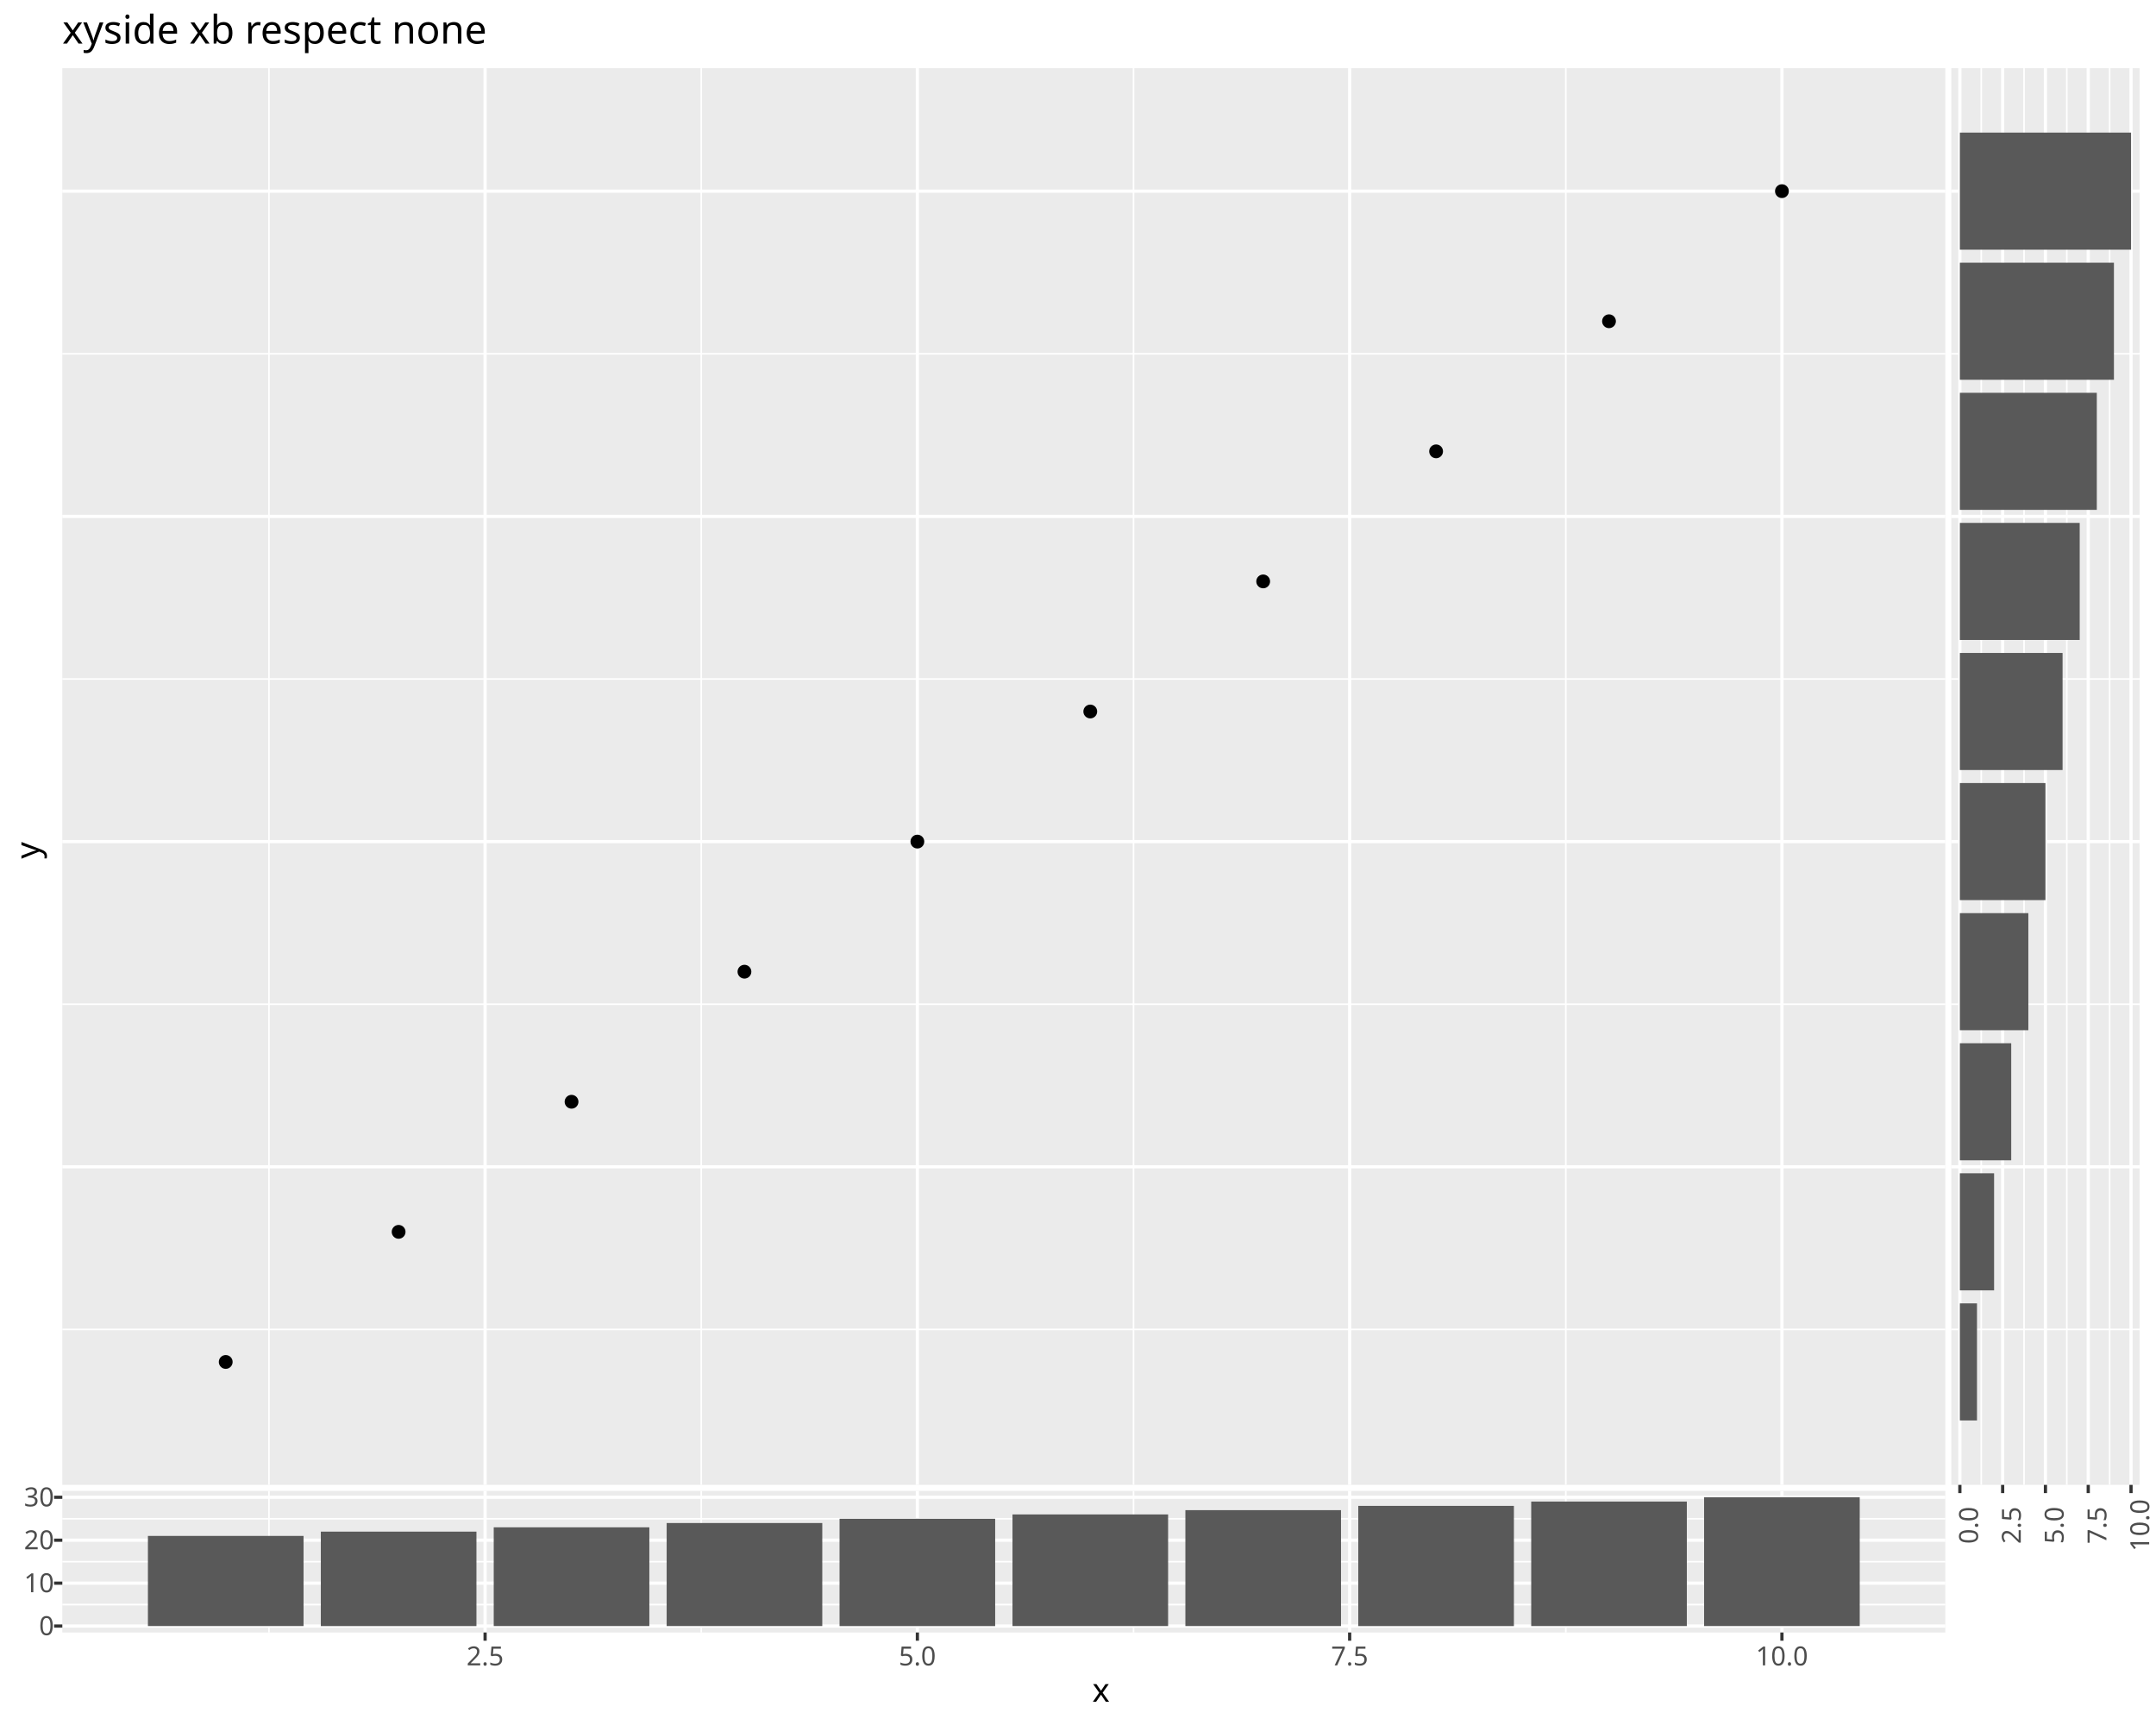
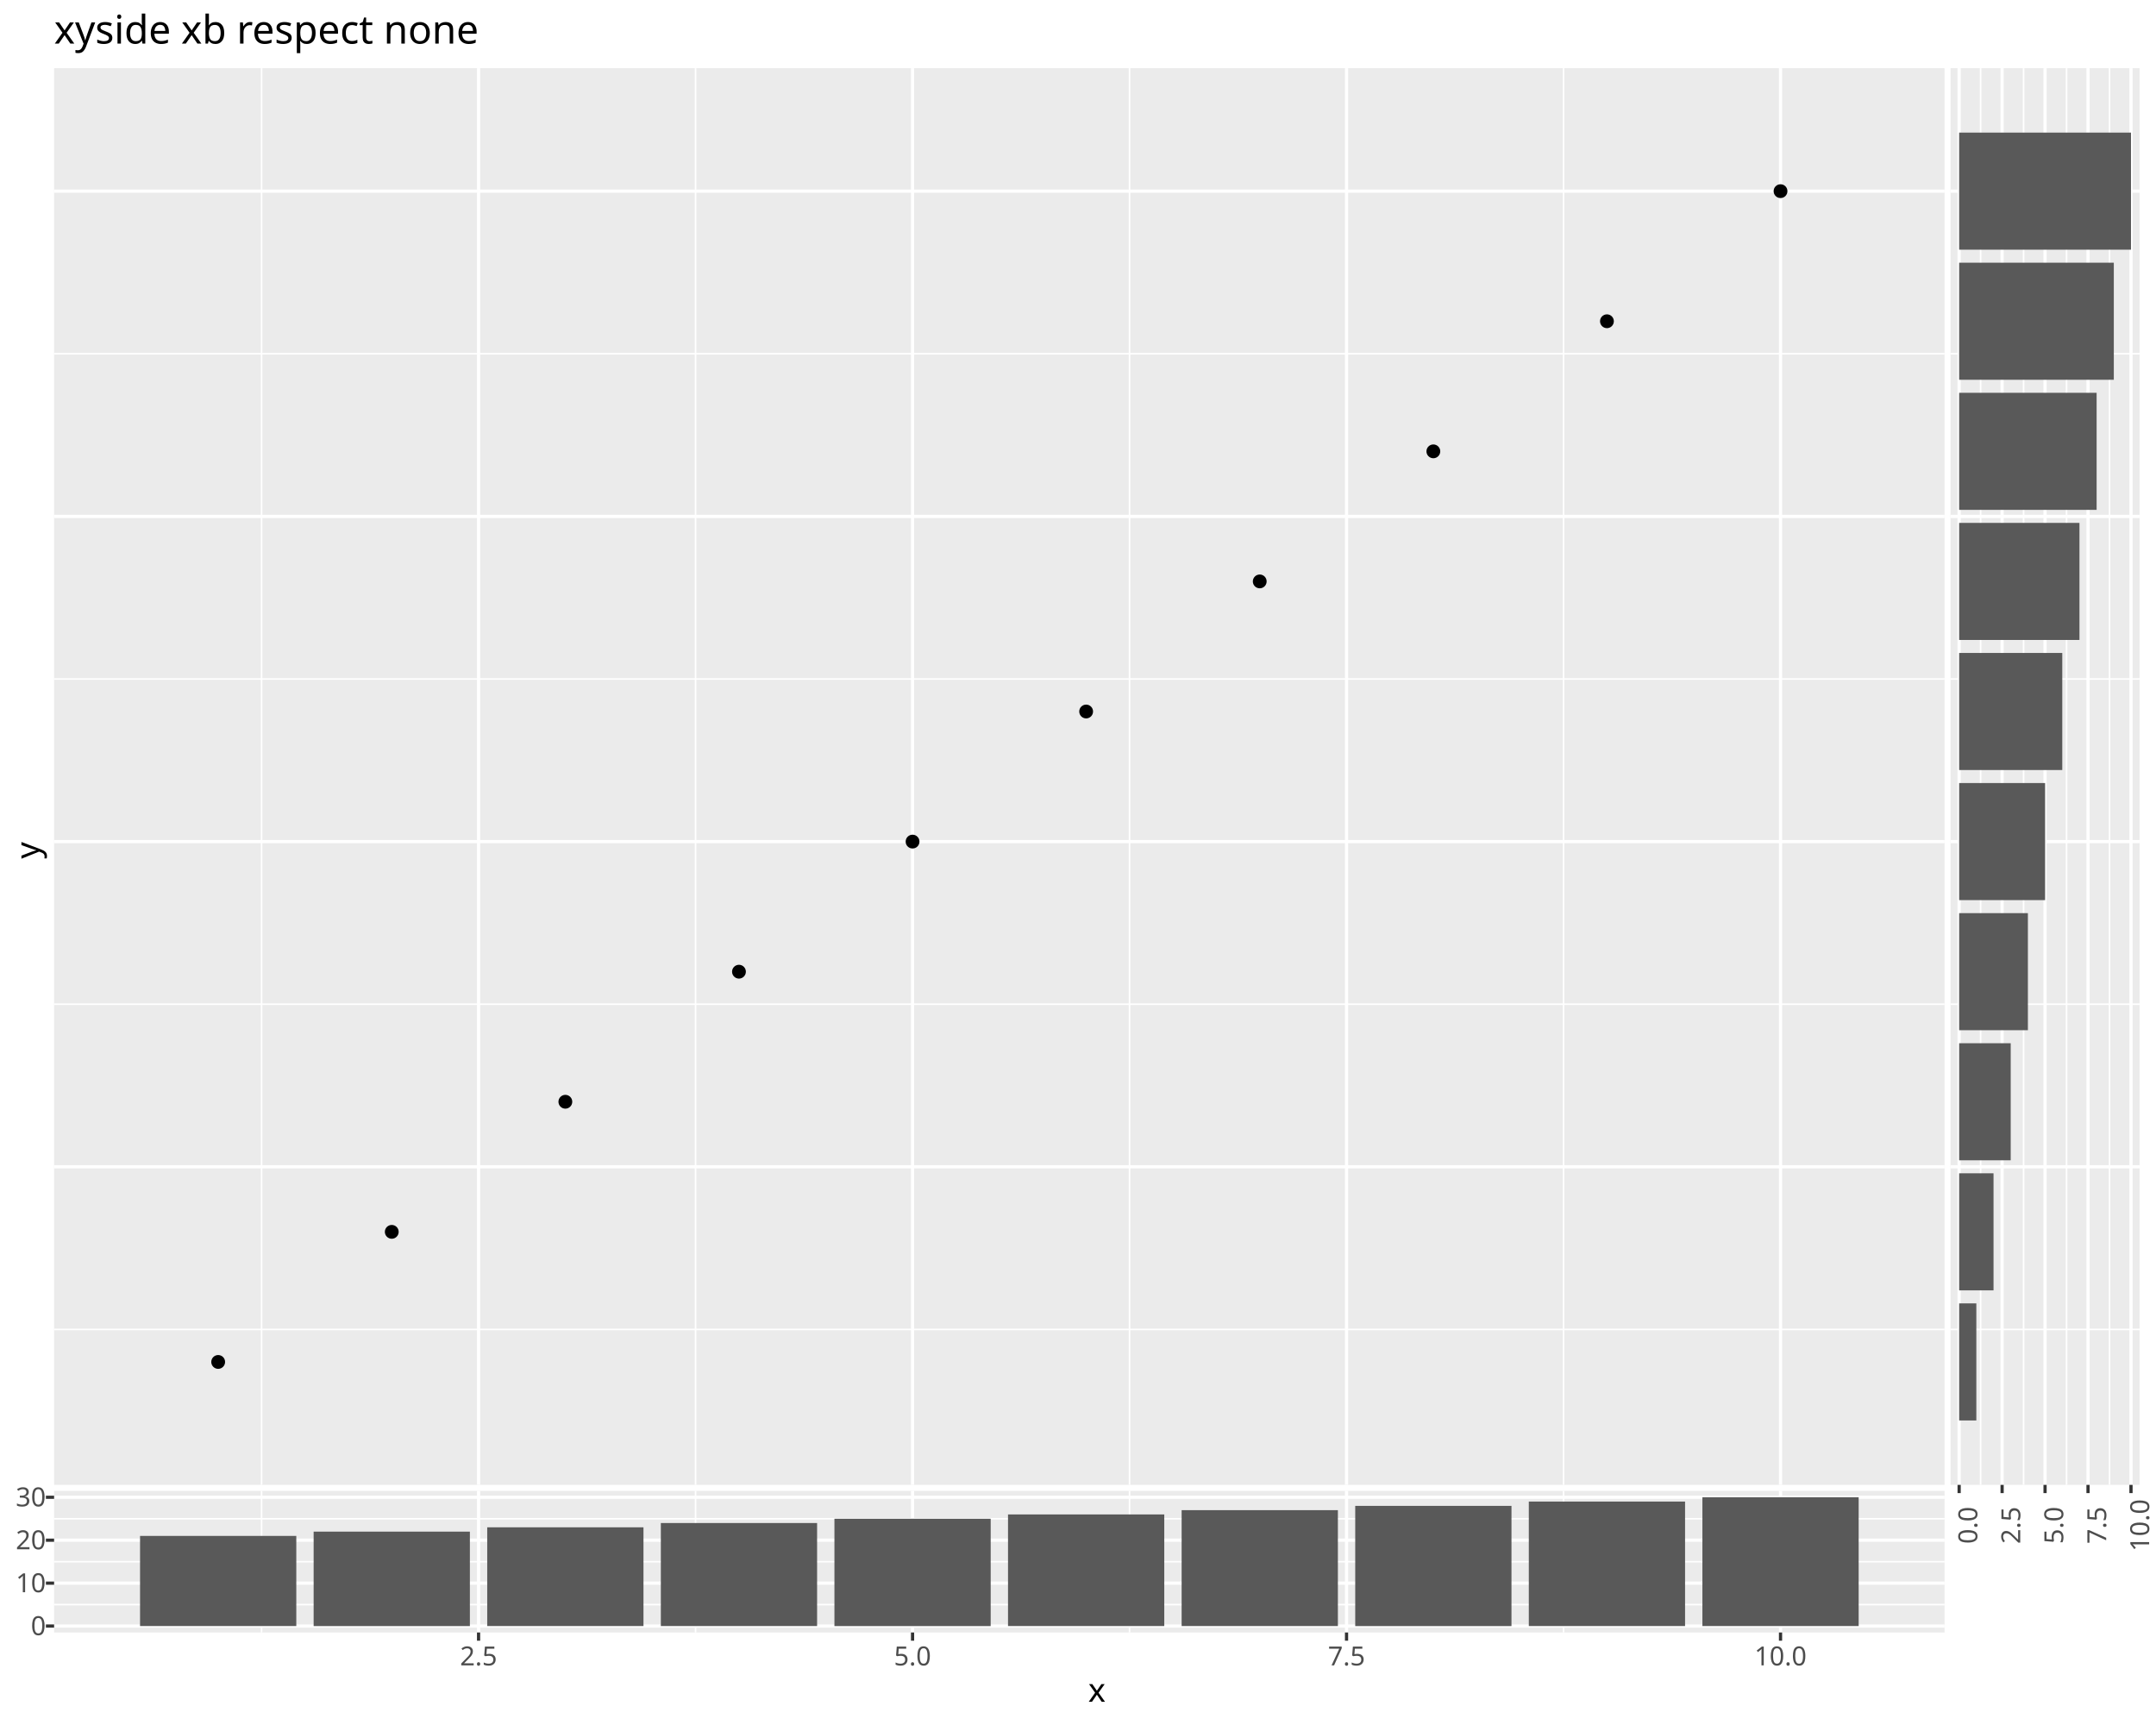
<svg xmlns="http://www.w3.org/2000/svg" class="svglite" data-engine-version="2.0" width="720.00pt" height="576.00pt" viewBox="0 0 720.00 576.00">
  <defs>
    <style type="text/css">
    .svglite line, .svglite polyline, .svglite polygon, .svglite path, .svglite rect, .svglite circle {
      fill: none;
      stroke: #000000;
      stroke-linecap: round;
      stroke-linejoin: round;
      stroke-miterlimit: 10.00;
    }
  </style>
  </defs>
  <rect width="100%" height="100%" style="stroke: none; fill: #FFFFFF;" />
  <defs>
    <clipPath id="cpMC4wMHw3MjAuMDB8MC4wMHw1NzYuMDA=">
      <rect x="0.00" y="0.00" width="720.00" height="576.00" />
    </clipPath>
  </defs>
  <g clip-path="url(#cpMC4wMHw3MjAuMDB8MC4wMHw1NzYuMDA=)">
    <rect x="0.00" y="0.00" width="720.00" height="576.00" style="stroke-width: 1.07; stroke: #FFFFFF; fill: #FFFFFF;" />
  </g>
  <defs>
-     <clipPath id="cpMjAuODF8NjQ5LjY0fDIyLjc4fDQ5NS44Mg==">
-       <rect x="20.81" y="22.78" width="628.83" height="473.03" />
+     <clipPath id="cpMTguMDd8NjQ5LjQwfDIyLjc4fDQ5NS44Mg==">
+       <rect x="18.07" y="22.78" width="631.32" height="473.03" />
    </clipPath>
  </defs>
-   <g clip-path="url(#cpMjAuODF8NjQ5LjY0fDIyLjc4fDQ5NS44Mg==)">
-     <rect x="20.81" y="22.78" width="628.83" height="473.03" style="stroke-width: 1.07; stroke: none; fill: #EBEBEB;" />
-     <polyline points="20.81,443.91 649.64,443.91 " style="stroke-width: 0.53; stroke: #FFFFFF; stroke-linecap: butt;" />
-     <polyline points="20.81,335.32 649.64,335.32 " style="stroke-width: 0.53; stroke: #FFFFFF; stroke-linecap: butt;" />
-     <polyline points="20.81,226.72 649.64,226.72 " style="stroke-width: 0.53; stroke: #FFFFFF; stroke-linecap: butt;" />
-     <polyline points="20.81,118.13 649.64,118.13 " style="stroke-width: 0.53; stroke: #FFFFFF; stroke-linecap: butt;" />
-     <polyline points="89.82,495.82 89.82,22.78 " style="stroke-width: 0.53; stroke: #FFFFFF; stroke-linecap: butt;" />
-     <polyline points="234.18,495.82 234.18,22.78 " style="stroke-width: 0.53; stroke: #FFFFFF; stroke-linecap: butt;" />
-     <polyline points="378.54,495.82 378.54,22.78 " style="stroke-width: 0.53; stroke: #FFFFFF; stroke-linecap: butt;" />
-     <polyline points="522.90,495.82 522.90,22.78 " style="stroke-width: 0.53; stroke: #FFFFFF; stroke-linecap: butt;" />
-     <polyline points="20.81,389.61 649.64,389.61 " style="stroke-width: 1.07; stroke: #FFFFFF; stroke-linecap: butt;" />
-     <polyline points="20.81,281.02 649.64,281.02 " style="stroke-width: 1.07; stroke: #FFFFFF; stroke-linecap: butt;" />
-     <polyline points="20.81,172.43 649.64,172.43 " style="stroke-width: 1.07; stroke: #FFFFFF; stroke-linecap: butt;" />
-     <polyline points="20.81,63.83 649.64,63.83 " style="stroke-width: 1.07; stroke: #FFFFFF; stroke-linecap: butt;" />
-     <polyline points="162.00,495.82 162.00,22.78 " style="stroke-width: 1.07; stroke: #FFFFFF; stroke-linecap: butt;" />
-     <polyline points="306.36,495.82 306.36,22.78 " style="stroke-width: 1.07; stroke: #FFFFFF; stroke-linecap: butt;" />
-     <polyline points="450.72,495.82 450.72,22.78 " style="stroke-width: 1.07; stroke: #FFFFFF; stroke-linecap: butt;" />
-     <polyline points="595.08,495.82 595.08,22.78 " style="stroke-width: 1.07; stroke: #FFFFFF; stroke-linecap: butt;" />
-     <circle cx="75.38" cy="454.77" r="1.95" style="stroke-width: 0.71; fill: #000000;" />
-     <circle cx="133.12" cy="411.33" r="1.95" style="stroke-width: 0.71; fill: #000000;" />
-     <circle cx="190.87" cy="367.89" r="1.95" style="stroke-width: 0.71; fill: #000000;" />
-     <circle cx="248.61" cy="324.46" r="1.95" style="stroke-width: 0.71; fill: #000000;" />
-     <circle cx="306.36" cy="281.02" r="1.95" style="stroke-width: 0.71; fill: #000000;" />
-     <circle cx="364.10" cy="237.58" r="1.95" style="stroke-width: 0.71; fill: #000000;" />
-     <circle cx="421.84" cy="194.14" r="1.95" style="stroke-width: 0.71; fill: #000000;" />
-     <circle cx="479.59" cy="150.71" r="1.95" style="stroke-width: 0.71; fill: #000000;" />
-     <circle cx="537.33" cy="107.27" r="1.95" style="stroke-width: 0.71; fill: #000000;" />
-     <circle cx="595.08" cy="63.83" r="1.95" style="stroke-width: 0.71; fill: #000000;" />
+   <g clip-path="url(#cpMTguMDd8NjQ5LjQwfDIyLjc4fDQ5NS44Mg==)">
+     <rect x="18.07" y="22.78" width="631.32" height="473.03" style="stroke-width: 1.07; stroke: none; fill: #EBEBEB;" />
+     <polyline points="18.07,443.91 649.40,443.91 " style="stroke-width: 0.53; stroke: #FFFFFF; stroke-linecap: butt;" />
+     <polyline points="18.07,335.32 649.40,335.32 " style="stroke-width: 0.53; stroke: #FFFFFF; stroke-linecap: butt;" />
+     <polyline points="18.07,226.72 649.40,226.72 " style="stroke-width: 0.53; stroke: #FFFFFF; stroke-linecap: butt;" />
+     <polyline points="18.07,118.13 649.40,118.13 " style="stroke-width: 0.53; stroke: #FFFFFF; stroke-linecap: butt;" />
+     <polyline points="87.35,495.82 87.35,22.78 " style="stroke-width: 0.53; stroke: #FFFFFF; stroke-linecap: butt;" />
+     <polyline points="232.28,495.82 232.28,22.78 " style="stroke-width: 0.53; stroke: #FFFFFF; stroke-linecap: butt;" />
+     <polyline points="377.21,495.82 377.21,22.78 " style="stroke-width: 0.53; stroke: #FFFFFF; stroke-linecap: butt;" />
+     <polyline points="522.15,495.82 522.15,22.78 " style="stroke-width: 0.53; stroke: #FFFFFF; stroke-linecap: butt;" />
+     <polyline points="18.07,389.61 649.40,389.61 " style="stroke-width: 1.07; stroke: #FFFFFF; stroke-linecap: butt;" />
+     <polyline points="18.07,281.02 649.40,281.02 " style="stroke-width: 1.07; stroke: #FFFFFF; stroke-linecap: butt;" />
+     <polyline points="18.07,172.43 649.40,172.43 " style="stroke-width: 1.07; stroke: #FFFFFF; stroke-linecap: butt;" />
+     <polyline points="18.07,63.83 649.40,63.83 " style="stroke-width: 1.07; stroke: #FFFFFF; stroke-linecap: butt;" />
+     <polyline points="159.82,495.82 159.82,22.78 " style="stroke-width: 1.07; stroke: #FFFFFF; stroke-linecap: butt;" />
+     <polyline points="304.75,495.82 304.75,22.78 " style="stroke-width: 1.07; stroke: #FFFFFF; stroke-linecap: butt;" />
+     <polyline points="449.68,495.82 449.68,22.78 " style="stroke-width: 1.07; stroke: #FFFFFF; stroke-linecap: butt;" />
+     <polyline points="594.61,495.82 594.61,22.78 " style="stroke-width: 1.07; stroke: #FFFFFF; stroke-linecap: butt;" />
+     <circle cx="72.86" cy="454.77" r="1.95" style="stroke-width: 0.71; fill: #000000;" />
+     <circle cx="130.83" cy="411.33" r="1.95" style="stroke-width: 0.71; fill: #000000;" />
+     <circle cx="188.80" cy="367.89" r="1.95" style="stroke-width: 0.71; fill: #000000;" />
+     <circle cx="246.78" cy="324.46" r="1.95" style="stroke-width: 0.71; fill: #000000;" />
+     <circle cx="304.75" cy="281.02" r="1.95" style="stroke-width: 0.71; fill: #000000;" />
+     <circle cx="362.72" cy="237.58" r="1.95" style="stroke-width: 0.71; fill: #000000;" />
+     <circle cx="420.69" cy="194.14" r="1.95" style="stroke-width: 0.71; fill: #000000;" />
+     <circle cx="478.67" cy="150.71" r="1.95" style="stroke-width: 0.71; fill: #000000;" />
+     <circle cx="536.64" cy="107.27" r="1.95" style="stroke-width: 0.71; fill: #000000;" />
+     <circle cx="594.61" cy="63.83" r="1.95" style="stroke-width: 0.71; fill: #000000;" />
  </g>
  <g clip-path="url(#cpMC4wMHw3MjAuMDB8MC4wMHw1NzYuMDA=)">
</g>
  <defs>
-     <clipPath id="cpMjAuODF8NjQ5LjY0fDQ5Ny44MXw1NDUuMTE=">
-       <rect x="20.81" y="497.81" width="628.83" height="47.30" />
+     <clipPath id="cpMTguMDd8NjQ5LjQwfDQ5Ny44MXw1NDUuMTE=">
+       <rect x="18.07" y="497.81" width="631.32" height="47.30" />
    </clipPath>
  </defs>
-   <g clip-path="url(#cpMjAuODF8NjQ5LjY0fDQ5Ny44MXw1NDUuMTE=)">
-     <rect x="20.81" y="497.81" width="628.83" height="47.30" style="stroke-width: 1.07; stroke: none; fill: #EBEBEB;" />
-     <polyline points="20.81,535.80 649.64,535.80 " style="stroke-width: 0.53; stroke: #FFFFFF; stroke-linecap: butt;" />
-     <polyline points="20.81,521.46 649.64,521.46 " style="stroke-width: 0.53; stroke: #FFFFFF; stroke-linecap: butt;" />
-     <polyline points="20.81,507.13 649.64,507.13 " style="stroke-width: 0.53; stroke: #FFFFFF; stroke-linecap: butt;" />
-     <polyline points="89.82,545.11 89.82,497.81 " style="stroke-width: 0.53; stroke: #FFFFFF; stroke-linecap: butt;" />
-     <polyline points="234.18,545.11 234.18,497.81 " style="stroke-width: 0.53; stroke: #FFFFFF; stroke-linecap: butt;" />
-     <polyline points="378.54,545.11 378.54,497.81 " style="stroke-width: 0.53; stroke: #FFFFFF; stroke-linecap: butt;" />
-     <polyline points="522.90,545.11 522.90,497.81 " style="stroke-width: 0.53; stroke: #FFFFFF; stroke-linecap: butt;" />
-     <polyline points="20.81,542.96 649.64,542.96 " style="stroke-width: 1.07; stroke: #FFFFFF; stroke-linecap: butt;" />
-     <polyline points="20.81,528.63 649.64,528.63 " style="stroke-width: 1.07; stroke: #FFFFFF; stroke-linecap: butt;" />
-     <polyline points="20.81,514.29 649.64,514.29 " style="stroke-width: 1.07; stroke: #FFFFFF; stroke-linecap: butt;" />
-     <polyline points="20.81,499.96 649.64,499.96 " style="stroke-width: 1.07; stroke: #FFFFFF; stroke-linecap: butt;" />
-     <polyline points="162.00,545.11 162.00,497.81 " style="stroke-width: 1.07; stroke: #FFFFFF; stroke-linecap: butt;" />
-     <polyline points="306.36,545.11 306.36,497.81 " style="stroke-width: 1.07; stroke: #FFFFFF; stroke-linecap: butt;" />
-     <polyline points="450.72,545.11 450.72,497.81 " style="stroke-width: 1.07; stroke: #FFFFFF; stroke-linecap: butt;" />
-     <polyline points="595.08,545.11 595.08,497.81 " style="stroke-width: 1.07; stroke: #FFFFFF; stroke-linecap: butt;" />
-     <rect x="49.40" y="512.86" width="51.97" height="30.10" style="stroke-width: 1.07; stroke: none; stroke-linecap: butt; stroke-linejoin: miter; fill: #595959;" />
-     <rect x="107.14" y="511.43" width="51.97" height="31.54" style="stroke-width: 1.07; stroke: none; stroke-linecap: butt; stroke-linejoin: miter; fill: #595959;" />
-     <rect x="164.88" y="509.99" width="51.97" height="32.97" style="stroke-width: 1.07; stroke: none; stroke-linecap: butt; stroke-linejoin: miter; fill: #595959;" />
-     <rect x="222.63" y="508.56" width="51.97" height="34.40" style="stroke-width: 1.07; stroke: none; stroke-linecap: butt; stroke-linejoin: miter; fill: #595959;" />
-     <rect x="280.37" y="507.13" width="51.97" height="35.84" style="stroke-width: 1.07; stroke: none; stroke-linecap: butt; stroke-linejoin: miter; fill: #595959;" />
-     <rect x="338.12" y="505.69" width="51.97" height="37.27" style="stroke-width: 1.07; stroke: none; stroke-linecap: butt; stroke-linejoin: miter; fill: #595959;" />
-     <rect x="395.86" y="504.26" width="51.97" height="38.70" style="stroke-width: 1.07; stroke: none; stroke-linecap: butt; stroke-linejoin: miter; fill: #595959;" />
-     <rect x="453.60" y="502.83" width="51.97" height="40.14" style="stroke-width: 1.07; stroke: none; stroke-linecap: butt; stroke-linejoin: miter; fill: #595959;" />
-     <rect x="511.35" y="501.39" width="51.97" height="41.57" style="stroke-width: 1.07; stroke: none; stroke-linecap: butt; stroke-linejoin: miter; fill: #595959;" />
-     <rect x="569.09" y="499.96" width="51.97" height="43.00" style="stroke-width: 1.07; stroke: none; stroke-linecap: butt; stroke-linejoin: miter; fill: #595959;" />
+   <g clip-path="url(#cpMTguMDd8NjQ5LjQwfDQ5Ny44MXw1NDUuMTE=)">
+     <rect x="18.07" y="497.81" width="631.32" height="47.30" style="stroke-width: 1.07; stroke: none; fill: #EBEBEB;" />
+     <polyline points="18.07,535.80 649.40,535.80 " style="stroke-width: 0.53; stroke: #FFFFFF; stroke-linecap: butt;" />
+     <polyline points="18.07,521.46 649.40,521.46 " style="stroke-width: 0.53; stroke: #FFFFFF; stroke-linecap: butt;" />
+     <polyline points="18.07,507.13 649.40,507.13 " style="stroke-width: 0.53; stroke: #FFFFFF; stroke-linecap: butt;" />
+     <polyline points="87.35,545.11 87.35,497.81 " style="stroke-width: 0.53; stroke: #FFFFFF; stroke-linecap: butt;" />
+     <polyline points="232.28,545.11 232.28,497.81 " style="stroke-width: 0.53; stroke: #FFFFFF; stroke-linecap: butt;" />
+     <polyline points="377.21,545.11 377.21,497.81 " style="stroke-width: 0.53; stroke: #FFFFFF; stroke-linecap: butt;" />
+     <polyline points="522.15,545.11 522.15,497.81 " style="stroke-width: 0.53; stroke: #FFFFFF; stroke-linecap: butt;" />
+     <polyline points="18.07,542.96 649.40,542.96 " style="stroke-width: 1.07; stroke: #FFFFFF; stroke-linecap: butt;" />
+     <polyline points="18.07,528.63 649.40,528.63 " style="stroke-width: 1.07; stroke: #FFFFFF; stroke-linecap: butt;" />
+     <polyline points="18.07,514.29 649.40,514.29 " style="stroke-width: 1.07; stroke: #FFFFFF; stroke-linecap: butt;" />
+     <polyline points="18.07,499.96 649.40,499.96 " style="stroke-width: 1.07; stroke: #FFFFFF; stroke-linecap: butt;" />
+     <polyline points="159.82,545.11 159.82,497.81 " style="stroke-width: 1.07; stroke: #FFFFFF; stroke-linecap: butt;" />
+     <polyline points="304.75,545.11 304.75,497.81 " style="stroke-width: 1.07; stroke: #FFFFFF; stroke-linecap: butt;" />
+     <polyline points="449.68,545.11 449.68,497.81 " style="stroke-width: 1.07; stroke: #FFFFFF; stroke-linecap: butt;" />
+     <polyline points="594.61,545.11 594.61,497.81 " style="stroke-width: 1.07; stroke: #FFFFFF; stroke-linecap: butt;" />
+     <rect x="46.77" y="512.86" width="52.18" height="30.10" style="stroke-width: 1.07; stroke: none; stroke-linecap: butt; stroke-linejoin: miter; fill: #595959;" />
+     <rect x="104.74" y="511.43" width="52.18" height="31.54" style="stroke-width: 1.07; stroke: none; stroke-linecap: butt; stroke-linejoin: miter; fill: #595959;" />
+     <rect x="162.71" y="509.99" width="52.18" height="32.97" style="stroke-width: 1.07; stroke: none; stroke-linecap: butt; stroke-linejoin: miter; fill: #595959;" />
+     <rect x="220.69" y="508.56" width="52.18" height="34.40" style="stroke-width: 1.07; stroke: none; stroke-linecap: butt; stroke-linejoin: miter; fill: #595959;" />
+     <rect x="278.66" y="507.13" width="52.18" height="35.84" style="stroke-width: 1.07; stroke: none; stroke-linecap: butt; stroke-linejoin: miter; fill: #595959;" />
+     <rect x="336.63" y="505.69" width="52.18" height="37.27" style="stroke-width: 1.07; stroke: none; stroke-linecap: butt; stroke-linejoin: miter; fill: #595959;" />
+     <rect x="394.61" y="504.26" width="52.18" height="38.70" style="stroke-width: 1.07; stroke: none; stroke-linecap: butt; stroke-linejoin: miter; fill: #595959;" />
+     <rect x="452.58" y="502.83" width="52.18" height="40.14" style="stroke-width: 1.07; stroke: none; stroke-linecap: butt; stroke-linejoin: miter; fill: #595959;" />
+     <rect x="510.55" y="501.39" width="52.18" height="41.57" style="stroke-width: 1.07; stroke: none; stroke-linecap: butt; stroke-linejoin: miter; fill: #595959;" />
+     <rect x="568.52" y="499.96" width="52.18" height="43.00" style="stroke-width: 1.07; stroke: none; stroke-linecap: butt; stroke-linejoin: miter; fill: #595959;" />
  </g>
  <g clip-path="url(#cpMC4wMHw3MjAuMDB8MC4wMHw1NzYuMDA=)">
</g>
  <defs>
-     <clipPath id="cpNjUxLjY0fDcxNC41MnwyMi43OHw0OTUuODI=">
-       <rect x="651.64" y="22.78" width="62.88" height="473.03" />
+     <clipPath id="cpNjUxLjM5fDcxNC41MnwyMi43OHw0OTUuODI=">
+       <rect x="651.39" y="22.78" width="63.13" height="473.03" />
    </clipPath>
  </defs>
-   <g clip-path="url(#cpNjUxLjY0fDcxNC41MnwyMi43OHw0OTUuODI=)">
-     <rect x="651.64" y="22.78" width="62.88" height="473.03" style="stroke-width: 1.07; stroke: none; fill: #EBEBEB;" />
-     <polyline points="651.64,443.91 714.52,443.91 " style="stroke-width: 0.53; stroke: #FFFFFF; stroke-linecap: butt;" />
-     <polyline points="651.64,335.32 714.52,335.32 " style="stroke-width: 0.53; stroke: #FFFFFF; stroke-linecap: butt;" />
-     <polyline points="651.64,226.72 714.52,226.72 " style="stroke-width: 0.53; stroke: #FFFFFF; stroke-linecap: butt;" />
-     <polyline points="651.64,118.13 714.52,118.13 " style="stroke-width: 0.53; stroke: #FFFFFF; stroke-linecap: butt;" />
-     <polyline points="661.64,495.82 661.64,22.78 " style="stroke-width: 0.53; stroke: #FFFFFF; stroke-linecap: butt;" />
-     <polyline points="675.93,495.82 675.93,22.78 " style="stroke-width: 0.53; stroke: #FFFFFF; stroke-linecap: butt;" />
-     <polyline points="690.22,495.82 690.22,22.78 " style="stroke-width: 0.53; stroke: #FFFFFF; stroke-linecap: butt;" />
-     <polyline points="704.52,495.82 704.52,22.78 " style="stroke-width: 0.53; stroke: #FFFFFF; stroke-linecap: butt;" />
-     <polyline points="651.64,389.61 714.52,389.61 " style="stroke-width: 1.07; stroke: #FFFFFF; stroke-linecap: butt;" />
-     <polyline points="651.64,281.02 714.52,281.02 " style="stroke-width: 1.07; stroke: #FFFFFF; stroke-linecap: butt;" />
-     <polyline points="651.64,172.43 714.52,172.43 " style="stroke-width: 1.07; stroke: #FFFFFF; stroke-linecap: butt;" />
-     <polyline points="651.64,63.83 714.52,63.83 " style="stroke-width: 1.07; stroke: #FFFFFF; stroke-linecap: butt;" />
-     <polyline points="654.50,495.82 654.50,22.78 " style="stroke-width: 1.07; stroke: #FFFFFF; stroke-linecap: butt;" />
-     <polyline points="668.79,495.82 668.79,22.78 " style="stroke-width: 1.07; stroke: #FFFFFF; stroke-linecap: butt;" />
-     <polyline points="683.08,495.82 683.08,22.78 " style="stroke-width: 1.07; stroke: #FFFFFF; stroke-linecap: butt;" />
-     <polyline points="697.37,495.82 697.37,22.78 " style="stroke-width: 1.07; stroke: #FFFFFF; stroke-linecap: butt;" />
-     <polyline points="711.66,495.82 711.66,22.78 " style="stroke-width: 1.07; stroke: #FFFFFF; stroke-linecap: butt;" />
-     <rect x="654.50" y="435.22" width="5.72" height="39.09" style="stroke-width: 1.07; stroke: none; stroke-linecap: butt; stroke-linejoin: miter; fill: #595959;" />
-     <rect x="654.50" y="391.78" width="11.43" height="39.09" style="stroke-width: 1.07; stroke: none; stroke-linecap: butt; stroke-linejoin: miter; fill: #595959;" />
-     <rect x="654.50" y="348.35" width="17.15" height="39.09" style="stroke-width: 1.07; stroke: none; stroke-linecap: butt; stroke-linejoin: miter; fill: #595959;" />
-     <rect x="654.50" y="304.91" width="22.87" height="39.09" style="stroke-width: 1.07; stroke: none; stroke-linecap: butt; stroke-linejoin: miter; fill: #595959;" />
-     <rect x="654.50" y="261.47" width="28.58" height="39.09" style="stroke-width: 1.07; stroke: none; stroke-linecap: butt; stroke-linejoin: miter; fill: #595959;" />
-     <rect x="654.50" y="218.03" width="34.30" height="39.09" style="stroke-width: 1.07; stroke: none; stroke-linecap: butt; stroke-linejoin: miter; fill: #595959;" />
-     <rect x="654.50" y="174.60" width="40.02" height="39.09" style="stroke-width: 1.07; stroke: none; stroke-linecap: butt; stroke-linejoin: miter; fill: #595959;" />
-     <rect x="654.50" y="131.16" width="45.73" height="39.09" style="stroke-width: 1.07; stroke: none; stroke-linecap: butt; stroke-linejoin: miter; fill: #595959;" />
-     <rect x="654.50" y="87.72" width="51.45" height="39.09" style="stroke-width: 1.07; stroke: none; stroke-linecap: butt; stroke-linejoin: miter; fill: #595959;" />
-     <rect x="654.50" y="44.28" width="57.17" height="39.09" style="stroke-width: 1.07; stroke: none; stroke-linecap: butt; stroke-linejoin: miter; fill: #595959;" />
+   <g clip-path="url(#cpNjUxLjM5fDcxNC41MnwyMi43OHw0OTUuODI=)">
+     <rect x="651.39" y="22.78" width="63.13" height="473.03" style="stroke-width: 1.07; stroke: none; fill: #EBEBEB;" />
+     <polyline points="651.39,443.91 714.52,443.91 " style="stroke-width: 0.53; stroke: #FFFFFF; stroke-linecap: butt;" />
+     <polyline points="651.39,335.32 714.52,335.32 " style="stroke-width: 0.53; stroke: #FFFFFF; stroke-linecap: butt;" />
+     <polyline points="651.39,226.72 714.52,226.72 " style="stroke-width: 0.53; stroke: #FFFFFF; stroke-linecap: butt;" />
+     <polyline points="651.39,118.13 714.52,118.13 " style="stroke-width: 0.53; stroke: #FFFFFF; stroke-linecap: butt;" />
+     <polyline points="661.43,495.82 661.43,22.78 " style="stroke-width: 0.53; stroke: #FFFFFF; stroke-linecap: butt;" />
+     <polyline points="675.78,495.82 675.78,22.78 " style="stroke-width: 0.53; stroke: #FFFFFF; stroke-linecap: butt;" />
+     <polyline points="690.13,495.82 690.13,22.78 " style="stroke-width: 0.53; stroke: #FFFFFF; stroke-linecap: butt;" />
+     <polyline points="704.48,495.82 704.48,22.78 " style="stroke-width: 0.53; stroke: #FFFFFF; stroke-linecap: butt;" />
+     <polyline points="651.39,389.61 714.52,389.61 " style="stroke-width: 1.07; stroke: #FFFFFF; stroke-linecap: butt;" />
+     <polyline points="651.39,281.02 714.52,281.02 " style="stroke-width: 1.07; stroke: #FFFFFF; stroke-linecap: butt;" />
+     <polyline points="651.39,172.43 714.52,172.43 " style="stroke-width: 1.07; stroke: #FFFFFF; stroke-linecap: butt;" />
+     <polyline points="651.39,63.83 714.52,63.83 " style="stroke-width: 1.07; stroke: #FFFFFF; stroke-linecap: butt;" />
+     <polyline points="654.26,495.82 654.26,22.78 " style="stroke-width: 1.07; stroke: #FFFFFF; stroke-linecap: butt;" />
+     <polyline points="668.61,495.82 668.61,22.78 " style="stroke-width: 1.07; stroke: #FFFFFF; stroke-linecap: butt;" />
+     <polyline points="682.95,495.82 682.95,22.78 " style="stroke-width: 1.07; stroke: #FFFFFF; stroke-linecap: butt;" />
+     <polyline points="697.30,495.82 697.30,22.78 " style="stroke-width: 1.07; stroke: #FFFFFF; stroke-linecap: butt;" />
+     <polyline points="711.65,495.82 711.65,22.78 " style="stroke-width: 1.07; stroke: #FFFFFF; stroke-linecap: butt;" />
+     <rect x="654.26" y="435.22" width="5.74" height="39.09" style="stroke-width: 1.07; stroke: none; stroke-linecap: butt; stroke-linejoin: miter; fill: #595959;" />
+     <rect x="654.26" y="391.78" width="11.48" height="39.09" style="stroke-width: 1.07; stroke: none; stroke-linecap: butt; stroke-linejoin: miter; fill: #595959;" />
+     <rect x="654.26" y="348.35" width="17.22" height="39.09" style="stroke-width: 1.07; stroke: none; stroke-linecap: butt; stroke-linejoin: miter; fill: #595959;" />
+     <rect x="654.26" y="304.91" width="22.96" height="39.09" style="stroke-width: 1.07; stroke: none; stroke-linecap: butt; stroke-linejoin: miter; fill: #595959;" />
+     <rect x="654.26" y="261.47" width="28.70" height="39.09" style="stroke-width: 1.07; stroke: none; stroke-linecap: butt; stroke-linejoin: miter; fill: #595959;" />
+     <rect x="654.26" y="218.03" width="34.44" height="39.09" style="stroke-width: 1.07; stroke: none; stroke-linecap: butt; stroke-linejoin: miter; fill: #595959;" />
+     <rect x="654.26" y="174.60" width="40.18" height="39.09" style="stroke-width: 1.07; stroke: none; stroke-linecap: butt; stroke-linejoin: miter; fill: #595959;" />
+     <rect x="654.26" y="131.16" width="45.91" height="39.09" style="stroke-width: 1.07; stroke: none; stroke-linecap: butt; stroke-linejoin: miter; fill: #595959;" />
+     <rect x="654.26" y="87.72" width="51.65" height="39.09" style="stroke-width: 1.07; stroke: none; stroke-linecap: butt; stroke-linejoin: miter; fill: #595959;" />
+     <rect x="654.26" y="44.28" width="57.39" height="39.09" style="stroke-width: 1.07; stroke: none; stroke-linecap: butt; stroke-linejoin: miter; fill: #595959;" />
  </g>
  <g clip-path="url(#cpMC4wMHw3MjAuMDB8MC4wMHw1NzYuMDA=)">
</g>
  <defs>
-     <clipPath id="cpNjUxLjY0fDcxNC41Mnw0OTcuODF8NTQ1LjEx">
-       <rect x="651.64" y="497.81" width="62.88" height="47.30" />
+     <clipPath id="cpNjUxLjM5fDcxNC41Mnw0OTcuODF8NTQ1LjEx">
+       <rect x="651.39" y="497.81" width="63.13" height="47.30" />
    </clipPath>
  </defs>
-   <g clip-path="url(#cpNjUxLjY0fDcxNC41Mnw0OTcuODF8NTQ1LjEx)">
+   <g clip-path="url(#cpNjUxLjM5fDcxNC41Mnw0OTcuODF8NTQ1LjEx)">
</g>
  <g clip-path="url(#cpMC4wMHw3MjAuMDB8MC4wMHw1NzYuMDA=)">
-     <polyline points="162.00,547.85 162.00,545.11 " style="stroke-width: 1.07; stroke: #333333; stroke-linecap: butt;" />
-     <polyline points="306.36,547.85 306.36,545.11 " style="stroke-width: 1.07; stroke: #333333; stroke-linecap: butt;" />
-     <polyline points="450.72,547.85 450.72,545.11 " style="stroke-width: 1.07; stroke: #333333; stroke-linecap: butt;" />
-     <polyline points="595.08,547.85 595.08,545.11 " style="stroke-width: 1.07; stroke: #333333; stroke-linecap: butt;" />
-     <text x="162.00" y="556.10" text-anchor="middle" style="font-size: 8.80px; fill: #4D4D4D; font-family: sans;" textLength="12.23px" lengthAdjust="spacingAndGlyphs">2.5</text>
-     <text x="306.36" y="556.10" text-anchor="middle" style="font-size: 8.80px; fill: #4D4D4D; font-family: sans;" textLength="12.23px" lengthAdjust="spacingAndGlyphs">5.0</text>
-     <text x="450.72" y="556.10" text-anchor="middle" style="font-size: 8.80px; fill: #4D4D4D; font-family: sans;" textLength="12.23px" lengthAdjust="spacingAndGlyphs">7.5</text>
-     <text x="595.08" y="556.10" text-anchor="middle" style="font-size: 8.80px; fill: #4D4D4D; font-family: sans;" textLength="17.13px" lengthAdjust="spacingAndGlyphs">10.0</text>
-     <polyline points="654.50,498.56 654.50,495.82 " style="stroke-width: 1.07; stroke: #333333; stroke-linecap: butt;" />
-     <polyline points="668.79,498.56 668.79,495.82 " style="stroke-width: 1.07; stroke: #333333; stroke-linecap: butt;" />
-     <polyline points="683.08,498.56 683.08,495.82 " style="stroke-width: 1.07; stroke: #333333; stroke-linecap: butt;" />
-     <polyline points="697.37,498.56 697.37,495.82 " style="stroke-width: 1.07; stroke: #333333; stroke-linecap: butt;" />
-     <polyline points="711.66,498.56 711.66,495.82 " style="stroke-width: 1.07; stroke: #333333; stroke-linecap: butt;" />
-     <text transform="translate(660.55,509.31) rotate(-90)" text-anchor="middle" style="font-size: 8.80px; fill: #4D4D4D; font-family: sans;" textLength="12.23px" lengthAdjust="spacingAndGlyphs">0.0</text>
-     <text transform="translate(674.84,509.31) rotate(-90)" text-anchor="middle" style="font-size: 8.80px; fill: #4D4D4D; font-family: sans;" textLength="12.23px" lengthAdjust="spacingAndGlyphs">2.5</text>
-     <text transform="translate(689.14,509.31) rotate(-90)" text-anchor="middle" style="font-size: 8.80px; fill: #4D4D4D; font-family: sans;" textLength="12.23px" lengthAdjust="spacingAndGlyphs">5.0</text>
-     <text transform="translate(703.43,509.31) rotate(-90)" text-anchor="middle" style="font-size: 8.80px; fill: #4D4D4D; font-family: sans;" textLength="12.23px" lengthAdjust="spacingAndGlyphs">7.5</text>
-     <text transform="translate(717.72,509.31) rotate(-90)" text-anchor="middle" style="font-size: 8.80px; fill: #4D4D4D; font-family: sans;" textLength="17.13px" lengthAdjust="spacingAndGlyphs">10.0</text>
-     <text x="18.07" y="545.99" text-anchor="end" style="font-size: 8.80px; fill: #4D4D4D; font-family: sans;" textLength="4.89px" lengthAdjust="spacingAndGlyphs">0</text>
-     <text x="18.07" y="531.66" text-anchor="end" style="font-size: 8.80px; fill: #4D4D4D; font-family: sans;" textLength="9.79px" lengthAdjust="spacingAndGlyphs">10</text>
-     <text x="18.07" y="517.32" text-anchor="end" style="font-size: 8.80px; fill: #4D4D4D; font-family: sans;" textLength="9.79px" lengthAdjust="spacingAndGlyphs">20</text>
-     <text x="18.07" y="502.99" text-anchor="end" style="font-size: 8.80px; fill: #4D4D4D; font-family: sans;" textLength="9.79px" lengthAdjust="spacingAndGlyphs">30</text>
-     <polyline points="18.07,542.96 20.81,542.96 " style="stroke-width: 1.07; stroke: #333333; stroke-linecap: butt;" />
-     <polyline points="18.07,528.63 20.81,528.63 " style="stroke-width: 1.07; stroke: #333333; stroke-linecap: butt;" />
-     <polyline points="18.07,514.29 20.81,514.29 " style="stroke-width: 1.07; stroke: #333333; stroke-linecap: butt;" />
-     <polyline points="18.07,499.96 20.81,499.96 " style="stroke-width: 1.07; stroke: #333333; stroke-linecap: butt;" />
-     <text x="367.67" y="568.24" text-anchor="middle" style="font-size: 11.00px; font-family: sans;" textLength="5.50px" lengthAdjust="spacingAndGlyphs">x</text>
+     <polyline points="159.82,547.85 159.82,545.11 " style="stroke-width: 1.07; stroke: #333333; stroke-linecap: butt;" />
+     <polyline points="304.75,547.85 304.75,545.11 " style="stroke-width: 1.07; stroke: #333333; stroke-linecap: butt;" />
+     <polyline points="449.68,547.85 449.68,545.11 " style="stroke-width: 1.07; stroke: #333333; stroke-linecap: butt;" />
+     <polyline points="594.61,547.85 594.61,545.11 " style="stroke-width: 1.07; stroke: #333333; stroke-linecap: butt;" />
+     <text x="159.82" y="556.10" text-anchor="middle" style="font-size: 8.80px; fill: #4D4D4D; font-family: sans;" textLength="12.23px" lengthAdjust="spacingAndGlyphs">2.5</text>
+     <text x="304.75" y="556.10" text-anchor="middle" style="font-size: 8.80px; fill: #4D4D4D; font-family: sans;" textLength="12.23px" lengthAdjust="spacingAndGlyphs">5.0</text>
+     <text x="449.68" y="556.10" text-anchor="middle" style="font-size: 8.80px; fill: #4D4D4D; font-family: sans;" textLength="12.23px" lengthAdjust="spacingAndGlyphs">7.5</text>
+     <text x="594.61" y="556.10" text-anchor="middle" style="font-size: 8.80px; fill: #4D4D4D; font-family: sans;" textLength="17.13px" lengthAdjust="spacingAndGlyphs">10.0</text>
+     <polyline points="654.26,498.56 654.26,495.82 " style="stroke-width: 1.07; stroke: #333333; stroke-linecap: butt;" />
+     <polyline points="668.61,498.56 668.61,495.82 " style="stroke-width: 1.07; stroke: #333333; stroke-linecap: butt;" />
+     <polyline points="682.95,498.56 682.95,495.82 " style="stroke-width: 1.07; stroke: #333333; stroke-linecap: butt;" />
+     <polyline points="697.30,498.56 697.30,495.82 " style="stroke-width: 1.07; stroke: #333333; stroke-linecap: butt;" />
+     <polyline points="711.65,498.56 711.65,495.82 " style="stroke-width: 1.07; stroke: #333333; stroke-linecap: butt;" />
+     <text transform="translate(660.31,509.31) rotate(-90)" text-anchor="middle" style="font-size: 8.80px; fill: #4D4D4D; font-family: sans;" textLength="12.23px" lengthAdjust="spacingAndGlyphs">0.0</text>
+     <text transform="translate(674.66,509.31) rotate(-90)" text-anchor="middle" style="font-size: 8.80px; fill: #4D4D4D; font-family: sans;" textLength="12.23px" lengthAdjust="spacingAndGlyphs">2.5</text>
+     <text transform="translate(689.01,509.31) rotate(-90)" text-anchor="middle" style="font-size: 8.80px; fill: #4D4D4D; font-family: sans;" textLength="12.23px" lengthAdjust="spacingAndGlyphs">5.0</text>
+     <text transform="translate(703.36,509.31) rotate(-90)" text-anchor="middle" style="font-size: 8.80px; fill: #4D4D4D; font-family: sans;" textLength="12.23px" lengthAdjust="spacingAndGlyphs">7.5</text>
+     <text transform="translate(717.71,509.31) rotate(-90)" text-anchor="middle" style="font-size: 8.80px; fill: #4D4D4D; font-family: sans;" textLength="17.13px" lengthAdjust="spacingAndGlyphs">10.0</text>
+     <text x="15.33" y="545.99" text-anchor="end" style="font-size: 8.80px; fill: #4D4D4D; font-family: sans;" textLength="4.89px" lengthAdjust="spacingAndGlyphs">0</text>
+     <text x="15.33" y="531.66" text-anchor="end" style="font-size: 8.80px; fill: #4D4D4D; font-family: sans;" textLength="9.79px" lengthAdjust="spacingAndGlyphs">10</text>
+     <text x="15.33" y="517.32" text-anchor="end" style="font-size: 8.80px; fill: #4D4D4D; font-family: sans;" textLength="9.79px" lengthAdjust="spacingAndGlyphs">20</text>
+     <text x="15.33" y="502.99" text-anchor="end" style="font-size: 8.80px; fill: #4D4D4D; font-family: sans;" textLength="9.79px" lengthAdjust="spacingAndGlyphs">30</text>
+     <polyline points="15.33,542.96 18.07,542.96 " style="stroke-width: 1.07; stroke: #333333; stroke-linecap: butt;" />
+     <polyline points="15.33,528.63 18.07,528.63 " style="stroke-width: 1.07; stroke: #333333; stroke-linecap: butt;" />
+     <polyline points="15.33,514.29 18.07,514.29 " style="stroke-width: 1.07; stroke: #333333; stroke-linecap: butt;" />
+     <polyline points="15.33,499.96 18.07,499.96 " style="stroke-width: 1.07; stroke: #333333; stroke-linecap: butt;" />
+     <text x="366.30" y="568.24" text-anchor="middle" style="font-size: 11.00px; font-family: sans;" textLength="5.50px" lengthAdjust="spacingAndGlyphs">x</text>
    <text transform="translate(13.05,283.95) rotate(-90)" text-anchor="middle" style="font-size: 11.00px; font-family: sans;" textLength="5.50px" lengthAdjust="spacingAndGlyphs">y</text>
-     <text x="20.81" y="14.56" style="font-size: 13.20px; font-family: sans;" textLength="138.71px" lengthAdjust="spacingAndGlyphs">xyside xb respect  none</text>
+     <text x="18.07" y="14.56" style="font-size: 13.20px; font-family: sans;" textLength="138.71px" lengthAdjust="spacingAndGlyphs">xyside xb respect  none</text>
  </g>
</svg>
